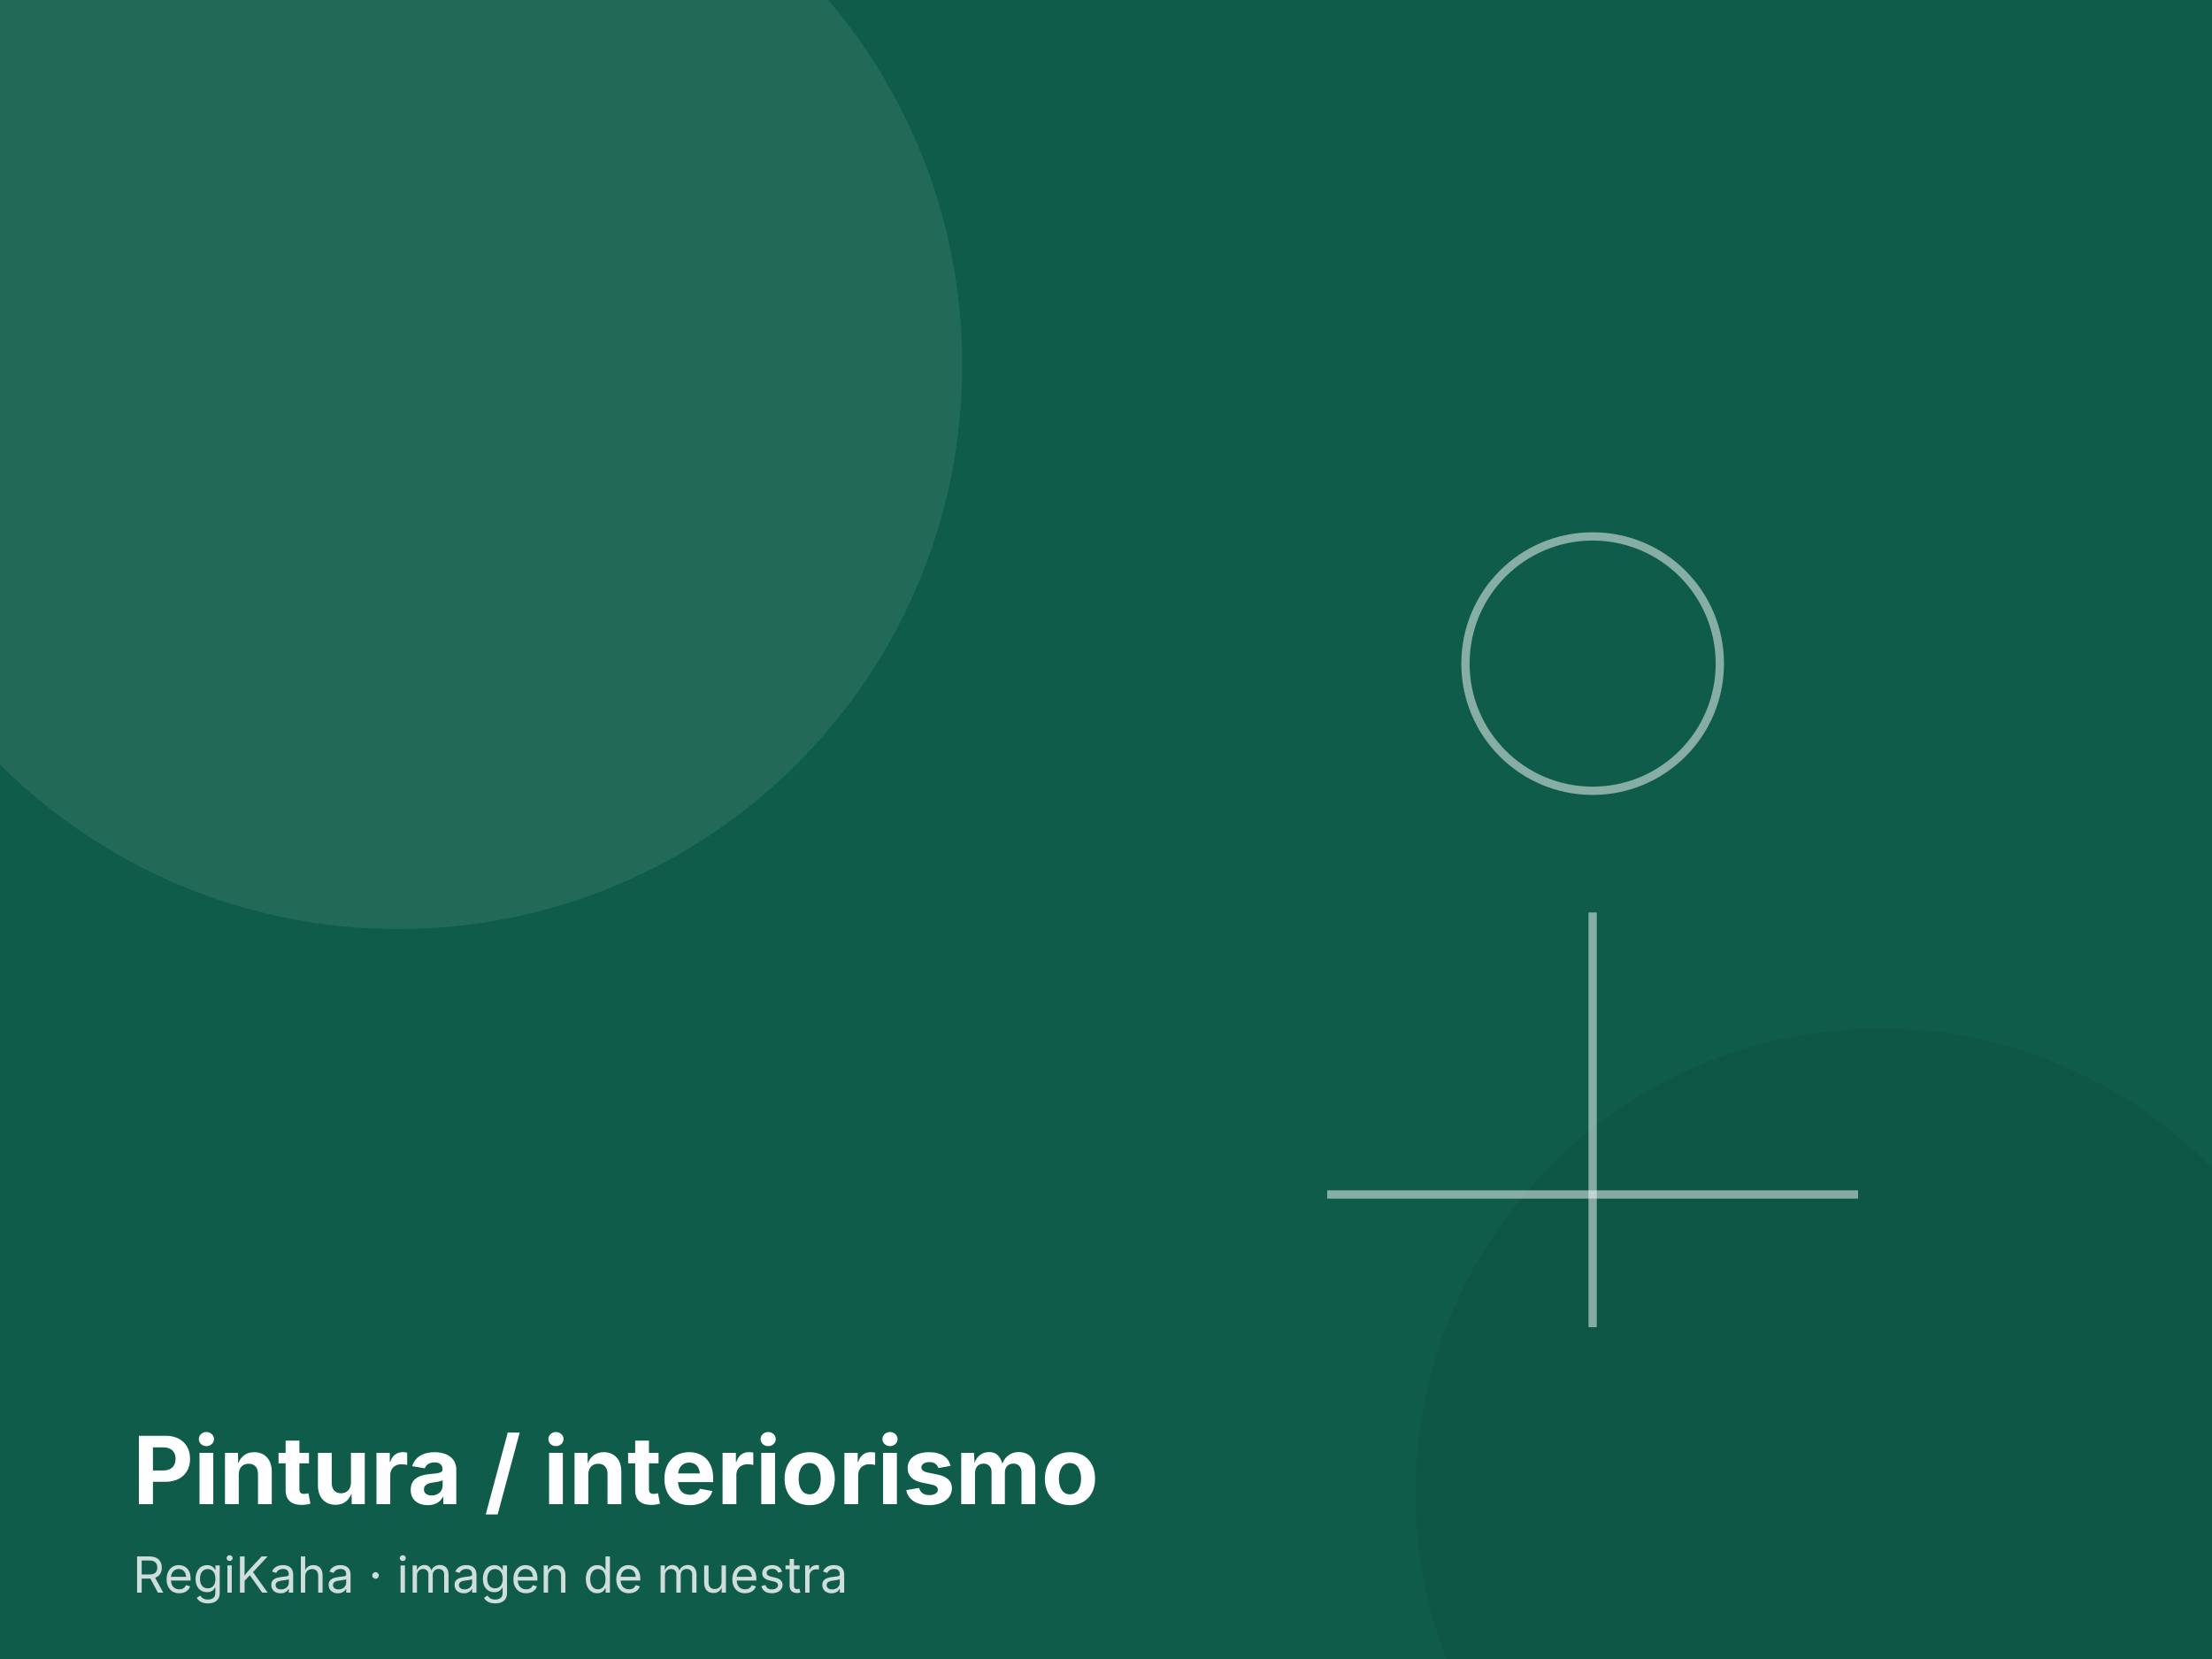
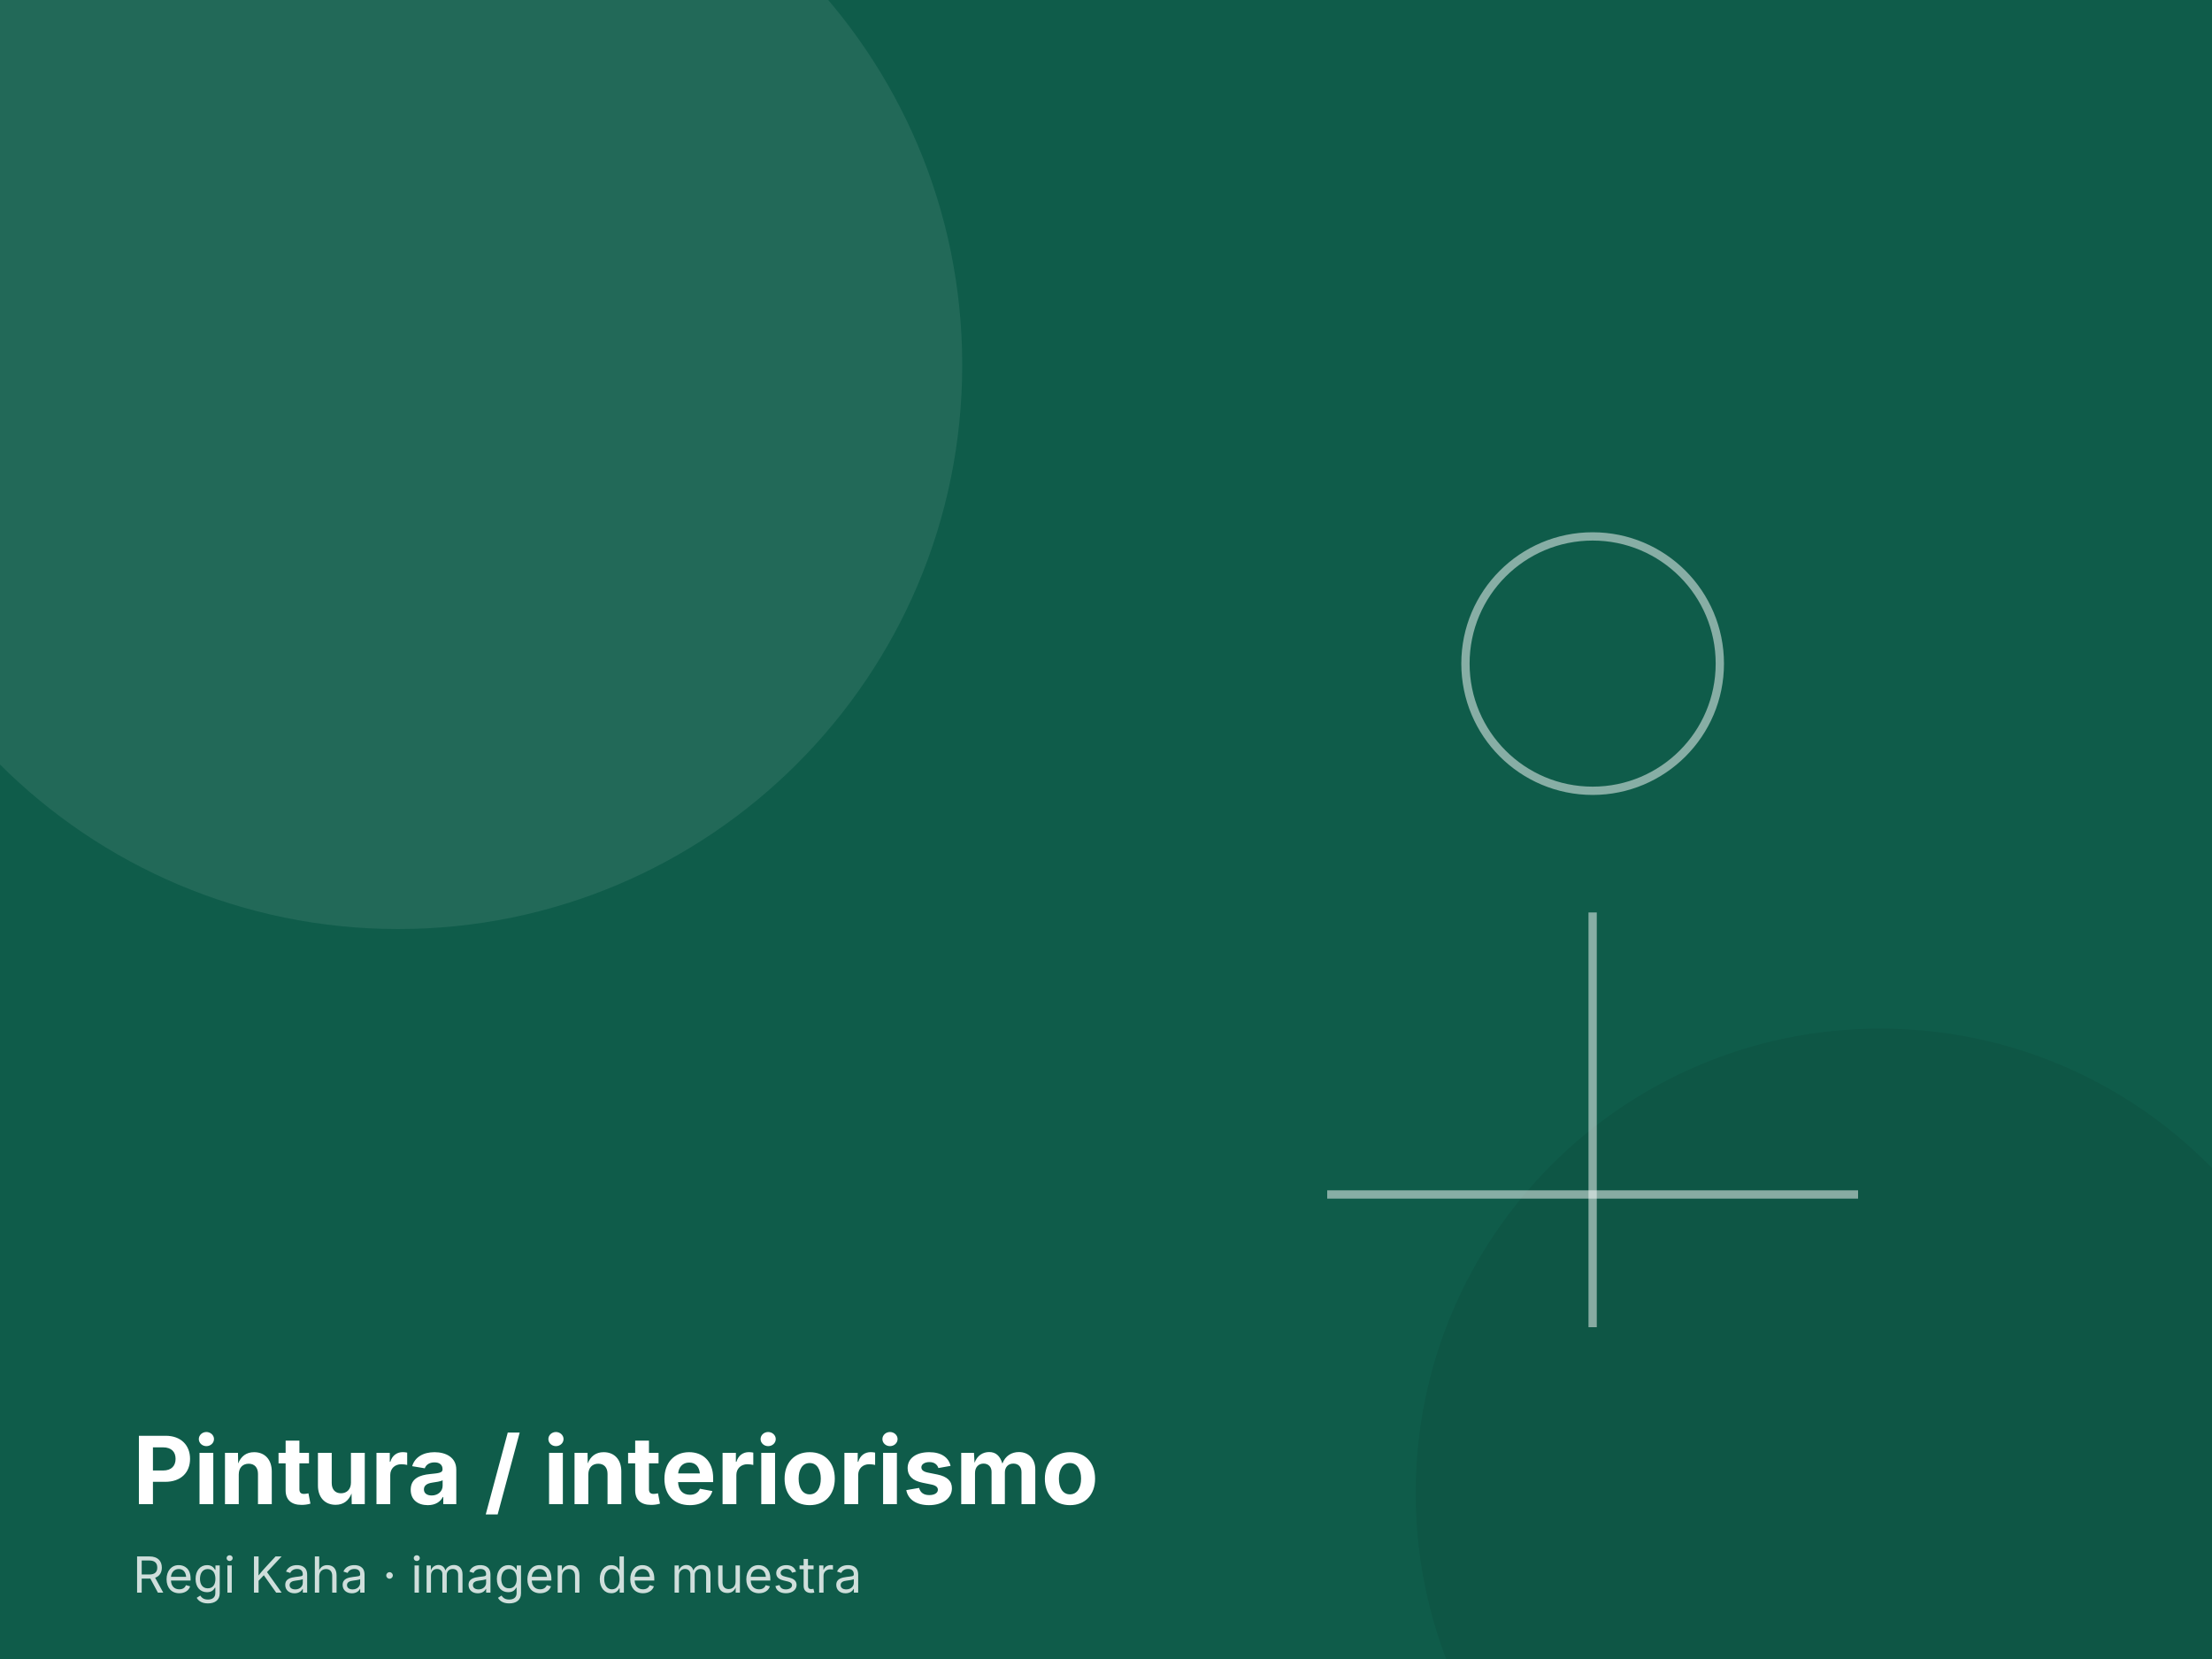
<svg xmlns="http://www.w3.org/2000/svg" width="800" height="600" viewBox="0 0 800 600">
  <defs>
    <linearGradient id="cg" gradientTransform="rotate(195)">
      <stop offset="0" stop-color="#0F5C4A" />
      <stop offset="0.55" stop-color="#198C68" />
      <stop offset="1" stop-color="#2AB673" />
    </linearGradient>
  </defs>
  <rect width="800" height="600" fill="url(#cg)" />
  <circle cx="144" cy="132" r="204" fill="rgba(255,255,255,0.08)" />
  <circle cx="680" cy="540" r="168" fill="rgba(0,0,0,0.07)" />
  <g stroke="rgba(255,255,255,0.5)" stroke-width="3" fill="none">
    <circle cx="576" cy="240" r="46" />
    <path d="M576 330 V480" />
    <path d="M480 432 H672" />
  </g>
  <text x="48" y="544" font-family="Inter, sans-serif" font-size="34" font-weight="700" fill="#fff">Pintura / interiorismo</text>
-   <text x="48" y="576" font-family="Inter, sans-serif" font-size="18" fill="rgba(255,255,255,0.8)">RegiKaha · imagen de muestra</text>
+   <text x="48" y="576" font-family="Inter, sans-serif" font-size="18" fill="rgba(255,255,255,0.8)">Regi Kaha · imagen de muestra</text>
</svg>
